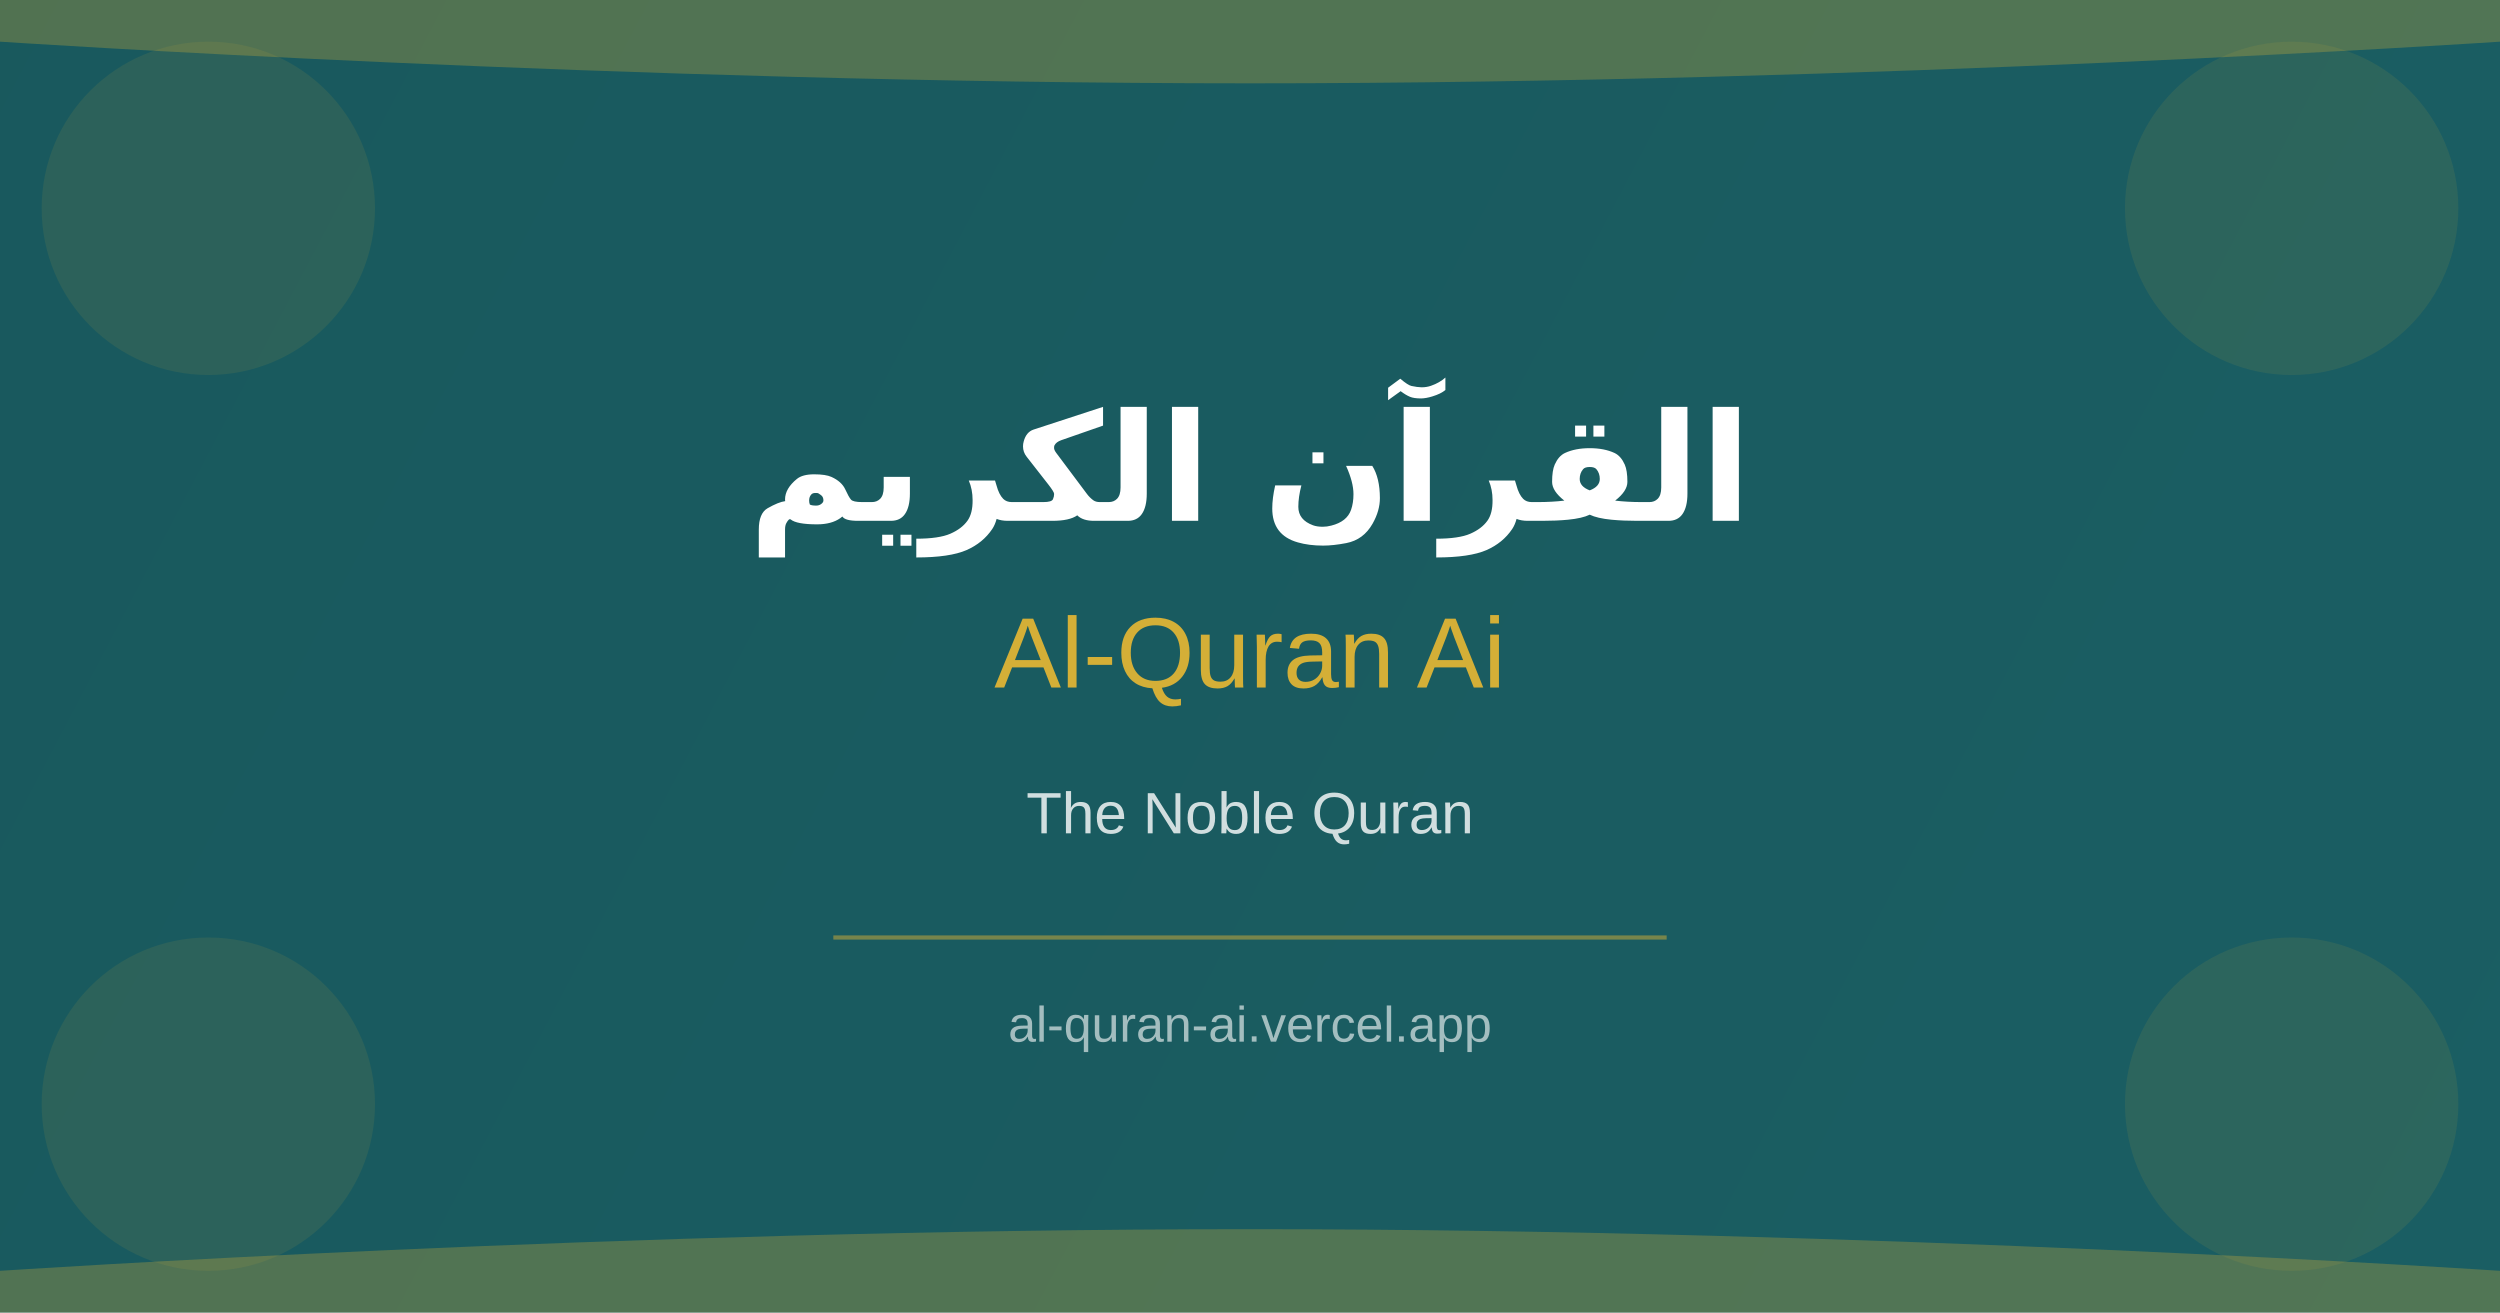
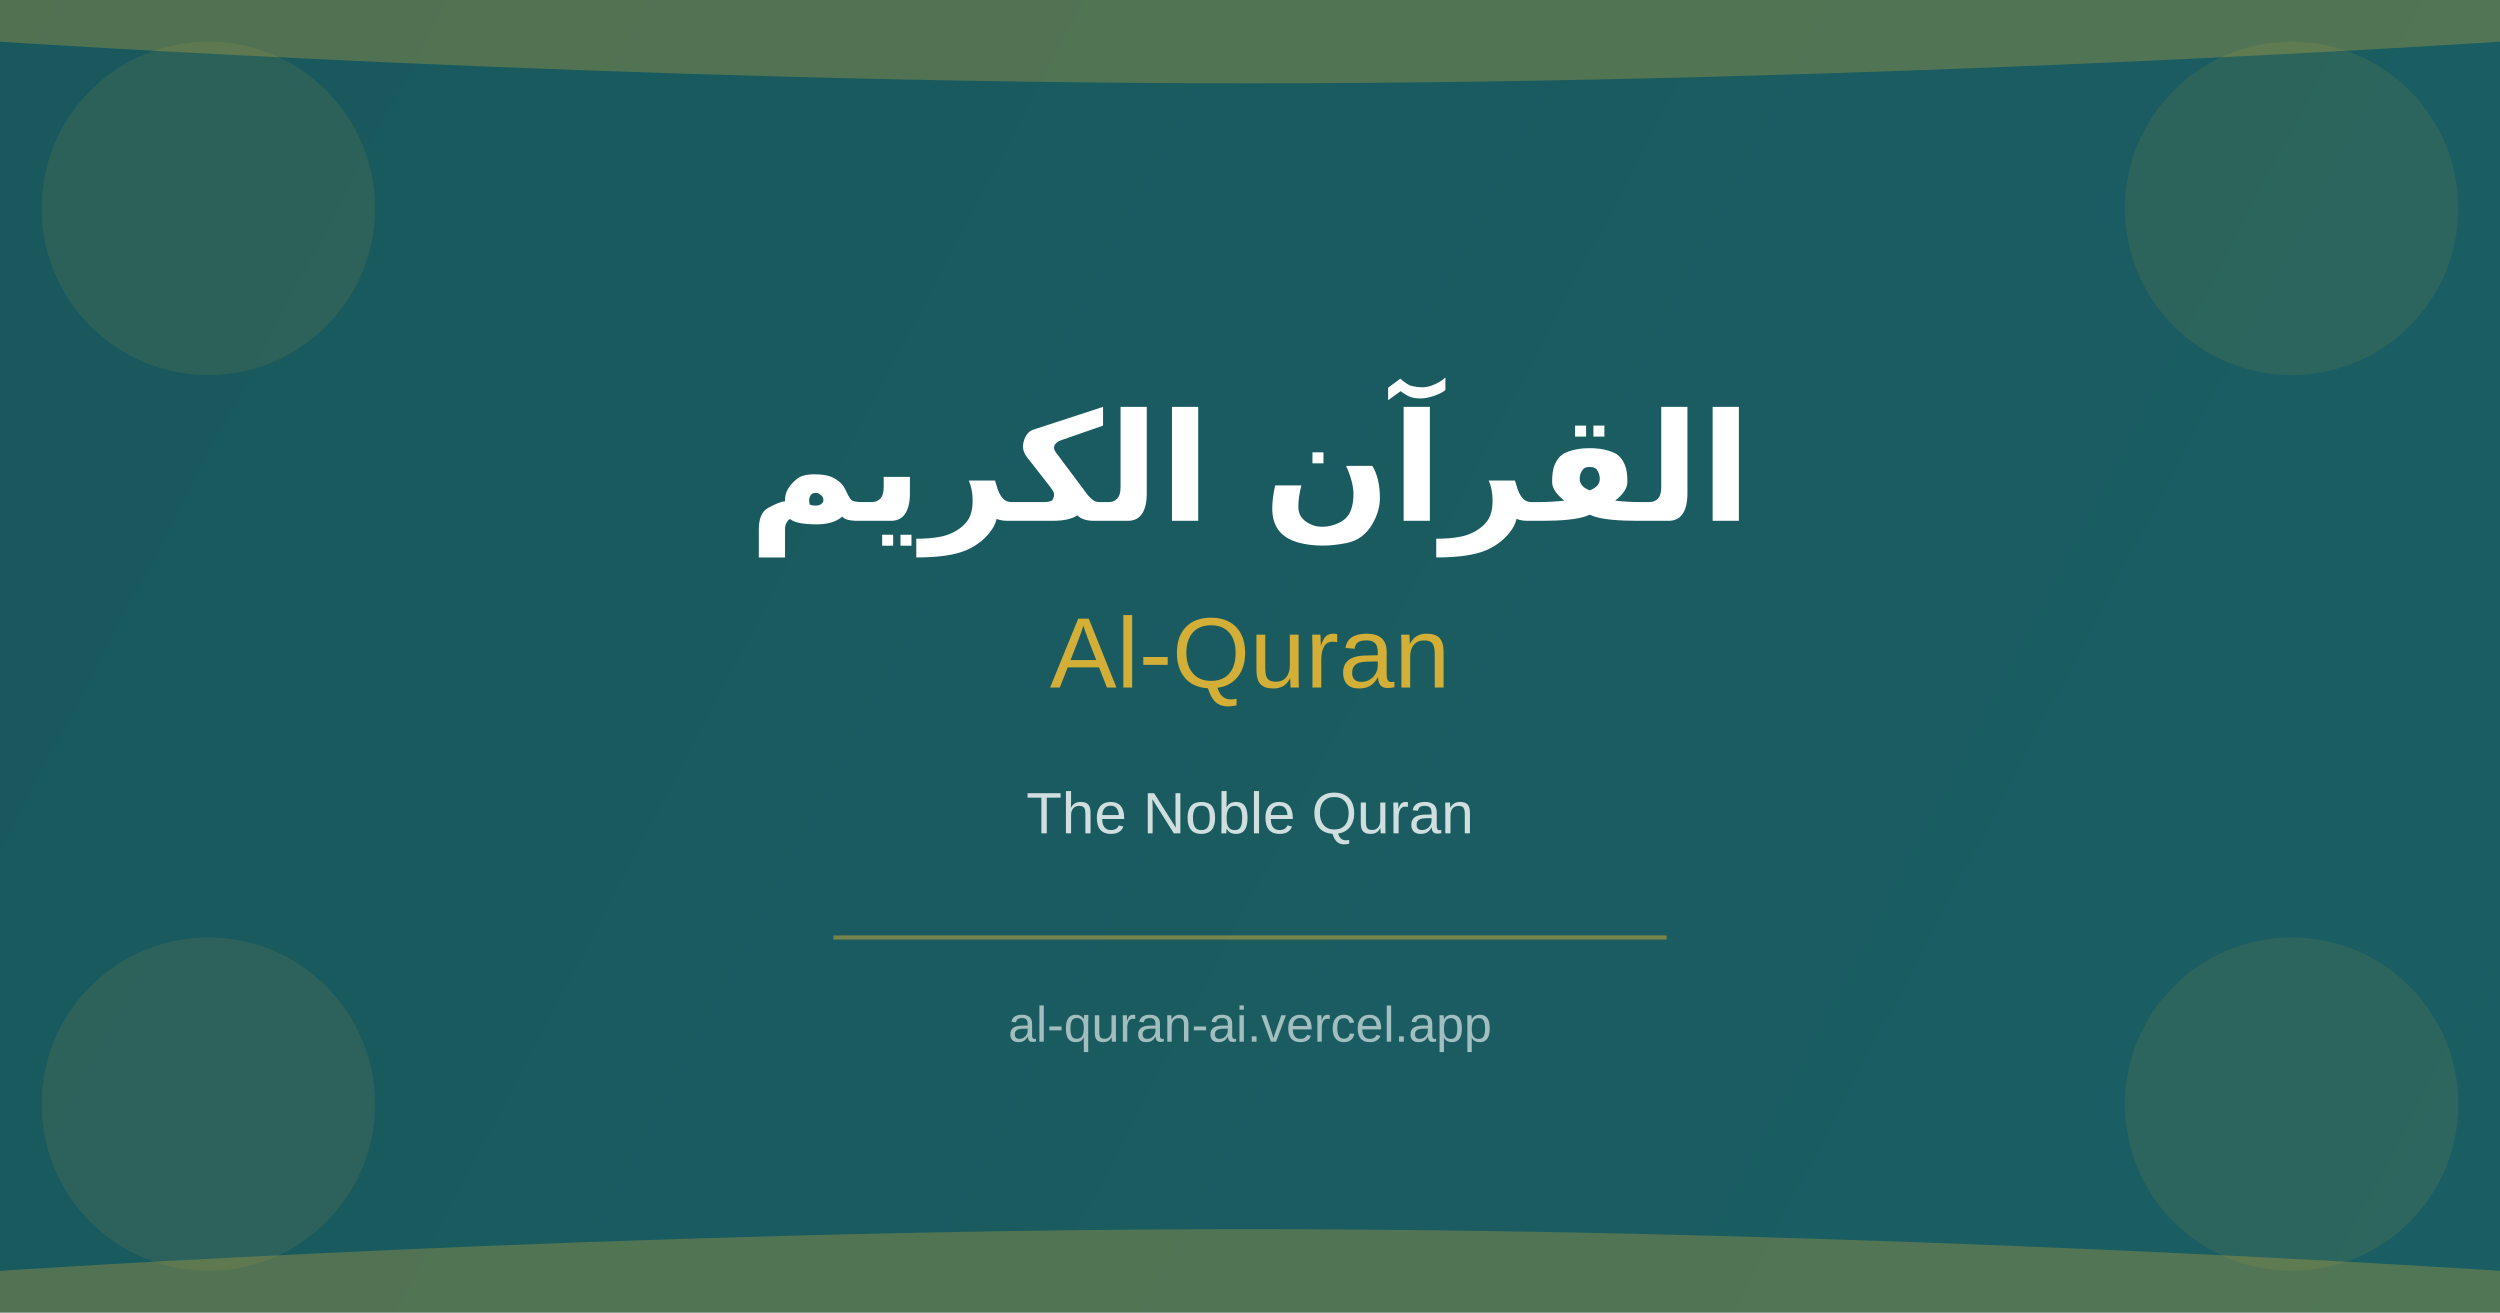
<svg xmlns="http://www.w3.org/2000/svg" width="1200" height="630" viewBox="0 0 1200 630" fill="none">
  <rect width="1200" height="630" fill="#1a5e63" />
  <rect width="1200" height="630" fill="url(#paint0_linear)" fill-opacity="0.2" />
  <path d="M0 0L1200 0L1200 20C1200 20 900 40 600 40C300 40 0 20 0 20L0 0Z" fill="#d4af37" fill-opacity="0.3" />
  <path d="M0 630L1200 630L1200 610C1200 610 900 590 600 590C300 590 0 610 0 610L0 630Z" fill="#d4af37" fill-opacity="0.3" />
  <circle cx="100" cy="100" r="80" fill="#d4af37" fill-opacity="0.1" />
  <circle cx="1100" cy="100" r="80" fill="#d4af37" fill-opacity="0.1" />
  <circle cx="100" cy="530" r="80" fill="#d4af37" fill-opacity="0.1" />
  <circle cx="1100" cy="530" r="80" fill="#d4af37" fill-opacity="0.1" />
  <text x="600" y="250" font-family="Arial, sans-serif" font-size="72" font-weight="bold" fill="white" text-anchor="middle">القرآن الكريم</text>
-   <text x="600" y="330" font-family="Arial, sans-serif" font-size="48" font-weight="normal" fill="#d4af37" text-anchor="middle">Al-Quran Ai</text>
+   <text x="600" y="330" font-family="Arial, sans-serif" font-size="48" font-weight="normal" fill="#d4af37" text-anchor="middle">Al-Quran</text>
  <text x="600" y="400" font-family="Arial, sans-serif" font-size="28" font-weight="normal" fill="white" text-anchor="middle" fill-opacity="0.8">The Noble Quran</text>
  <line x1="400" y1="450" x2="800" y2="450" stroke="#d4af37" stroke-width="2" stroke-opacity="0.5" />
  <text x="600" y="500" font-family="Arial, sans-serif" font-size="24" font-weight="normal" fill="white" text-anchor="middle" fill-opacity="0.6">al-quran-ai.vercel.app</text>
  <defs>
    <linearGradient id="paint0_linear" x1="0" y1="0" x2="1200" y2="630" gradientUnits="userSpaceOnUse">
      <stop stop-color="#134548" />
      <stop offset="1" stop-color="#1a5e63" />
    </linearGradient>
  </defs>
</svg>
